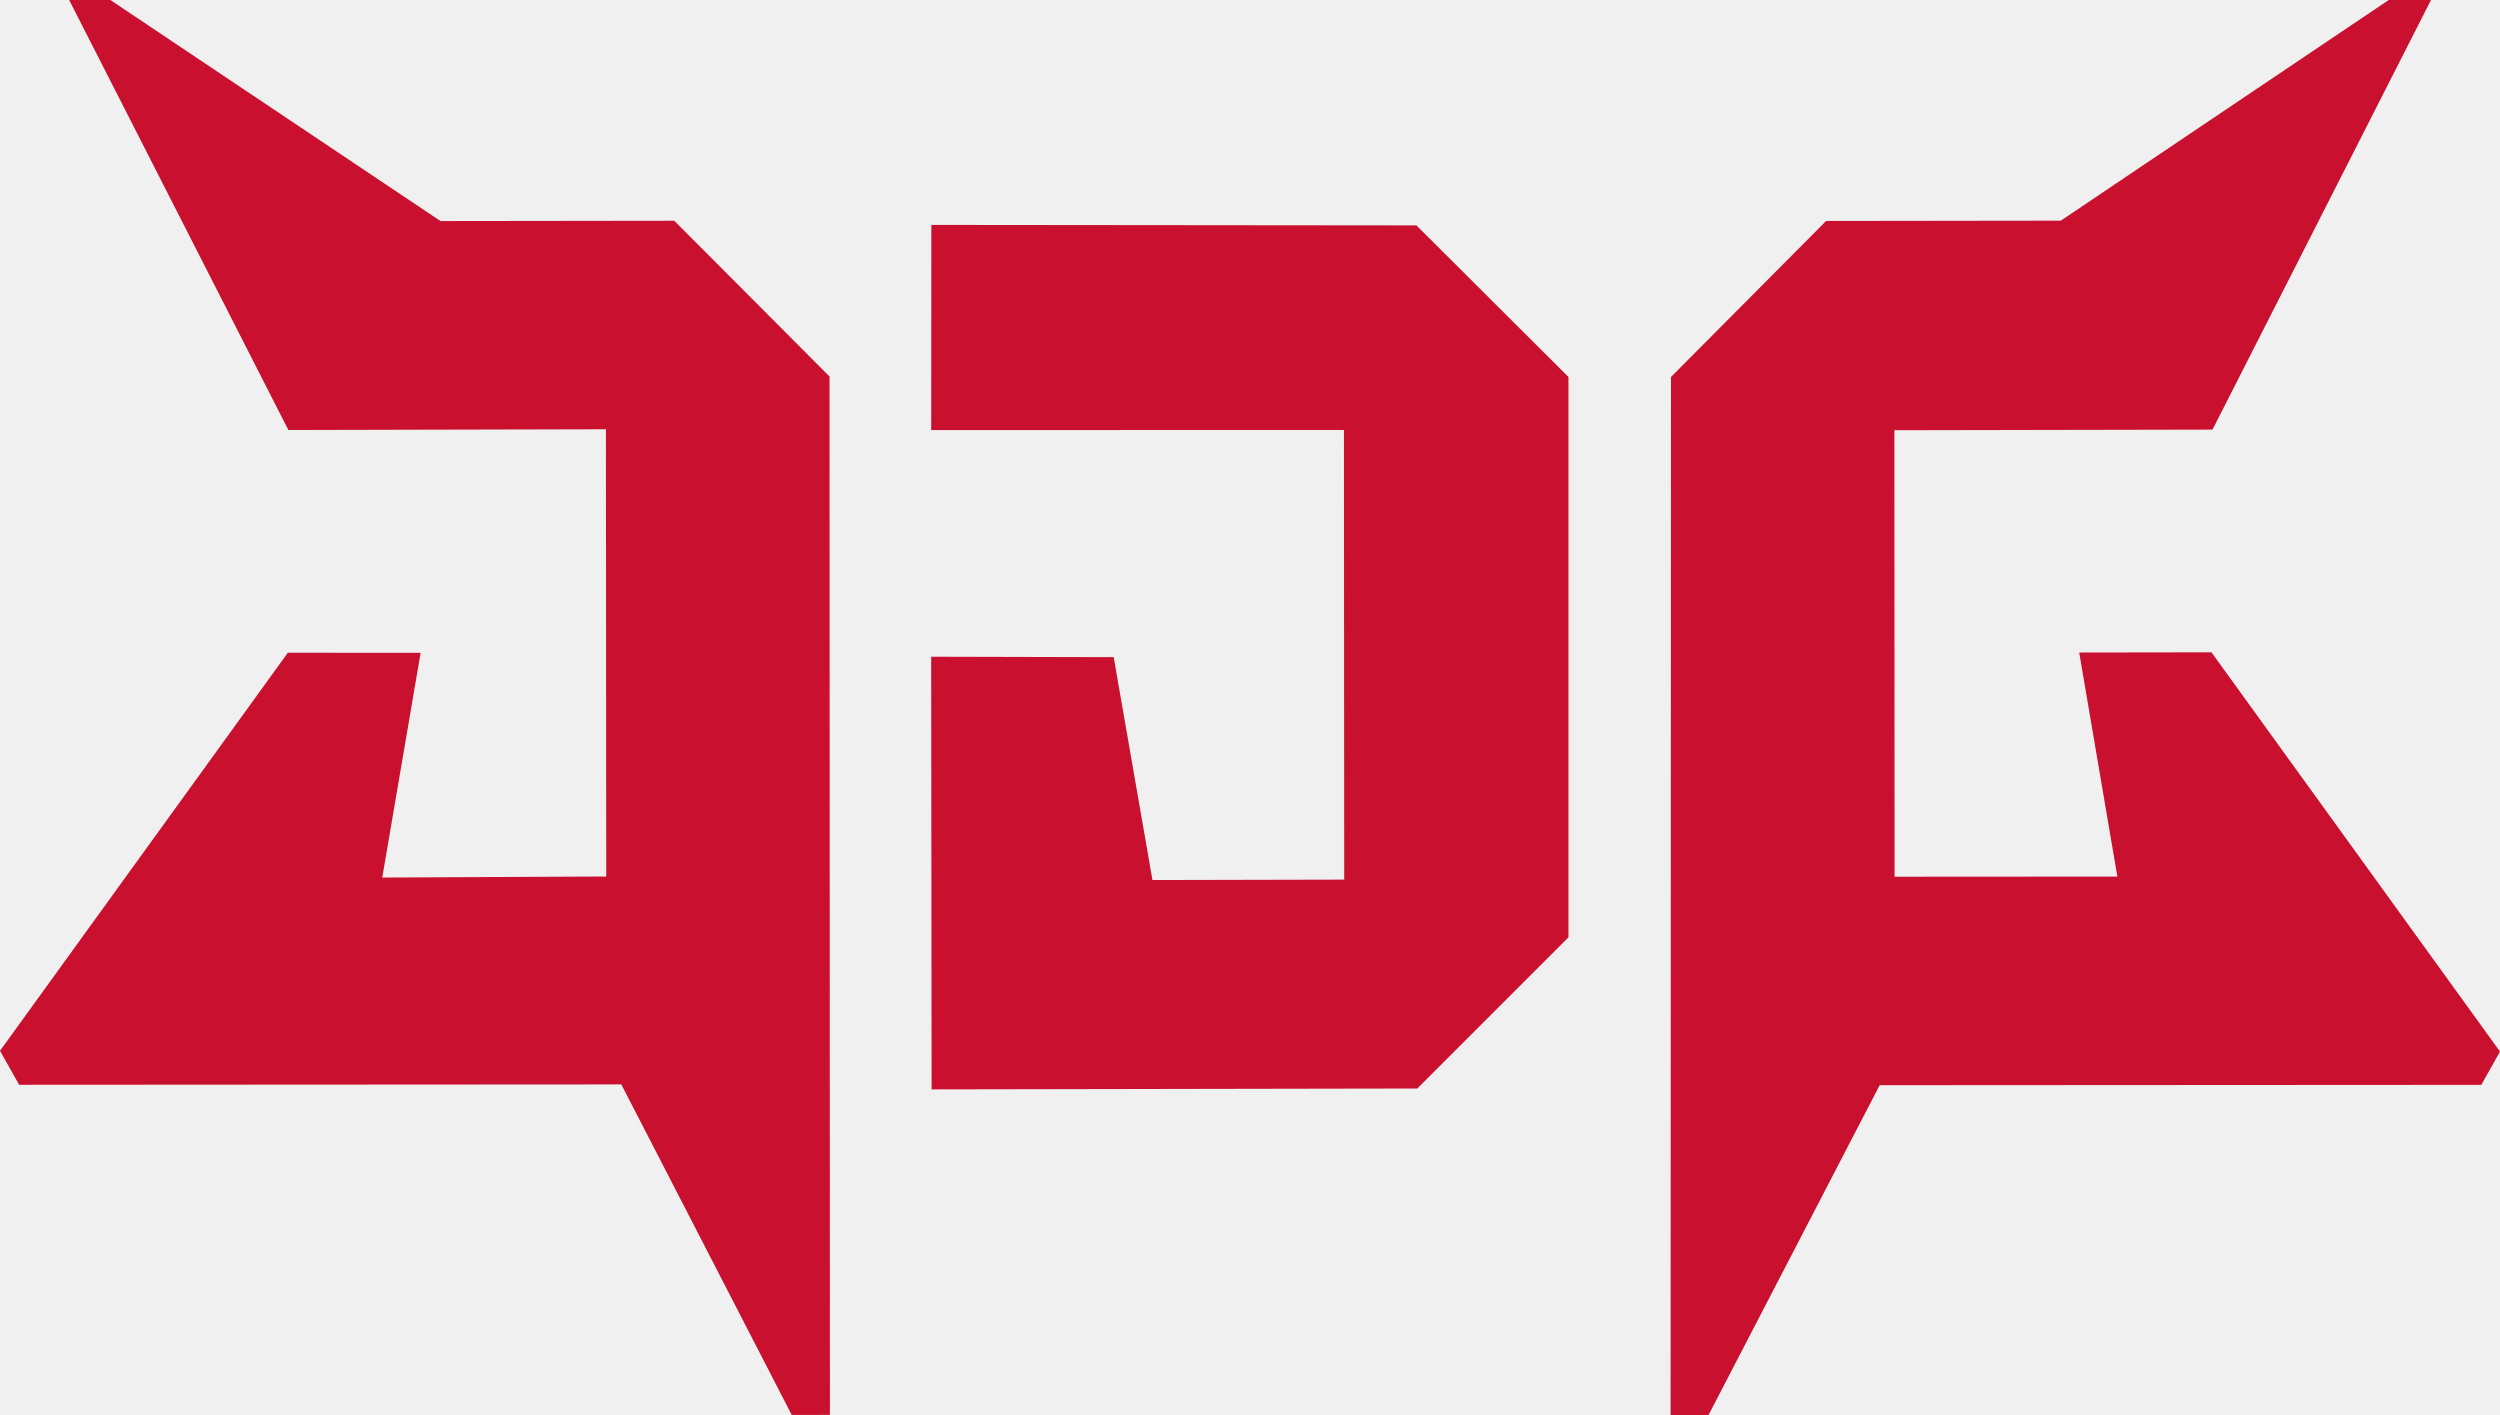
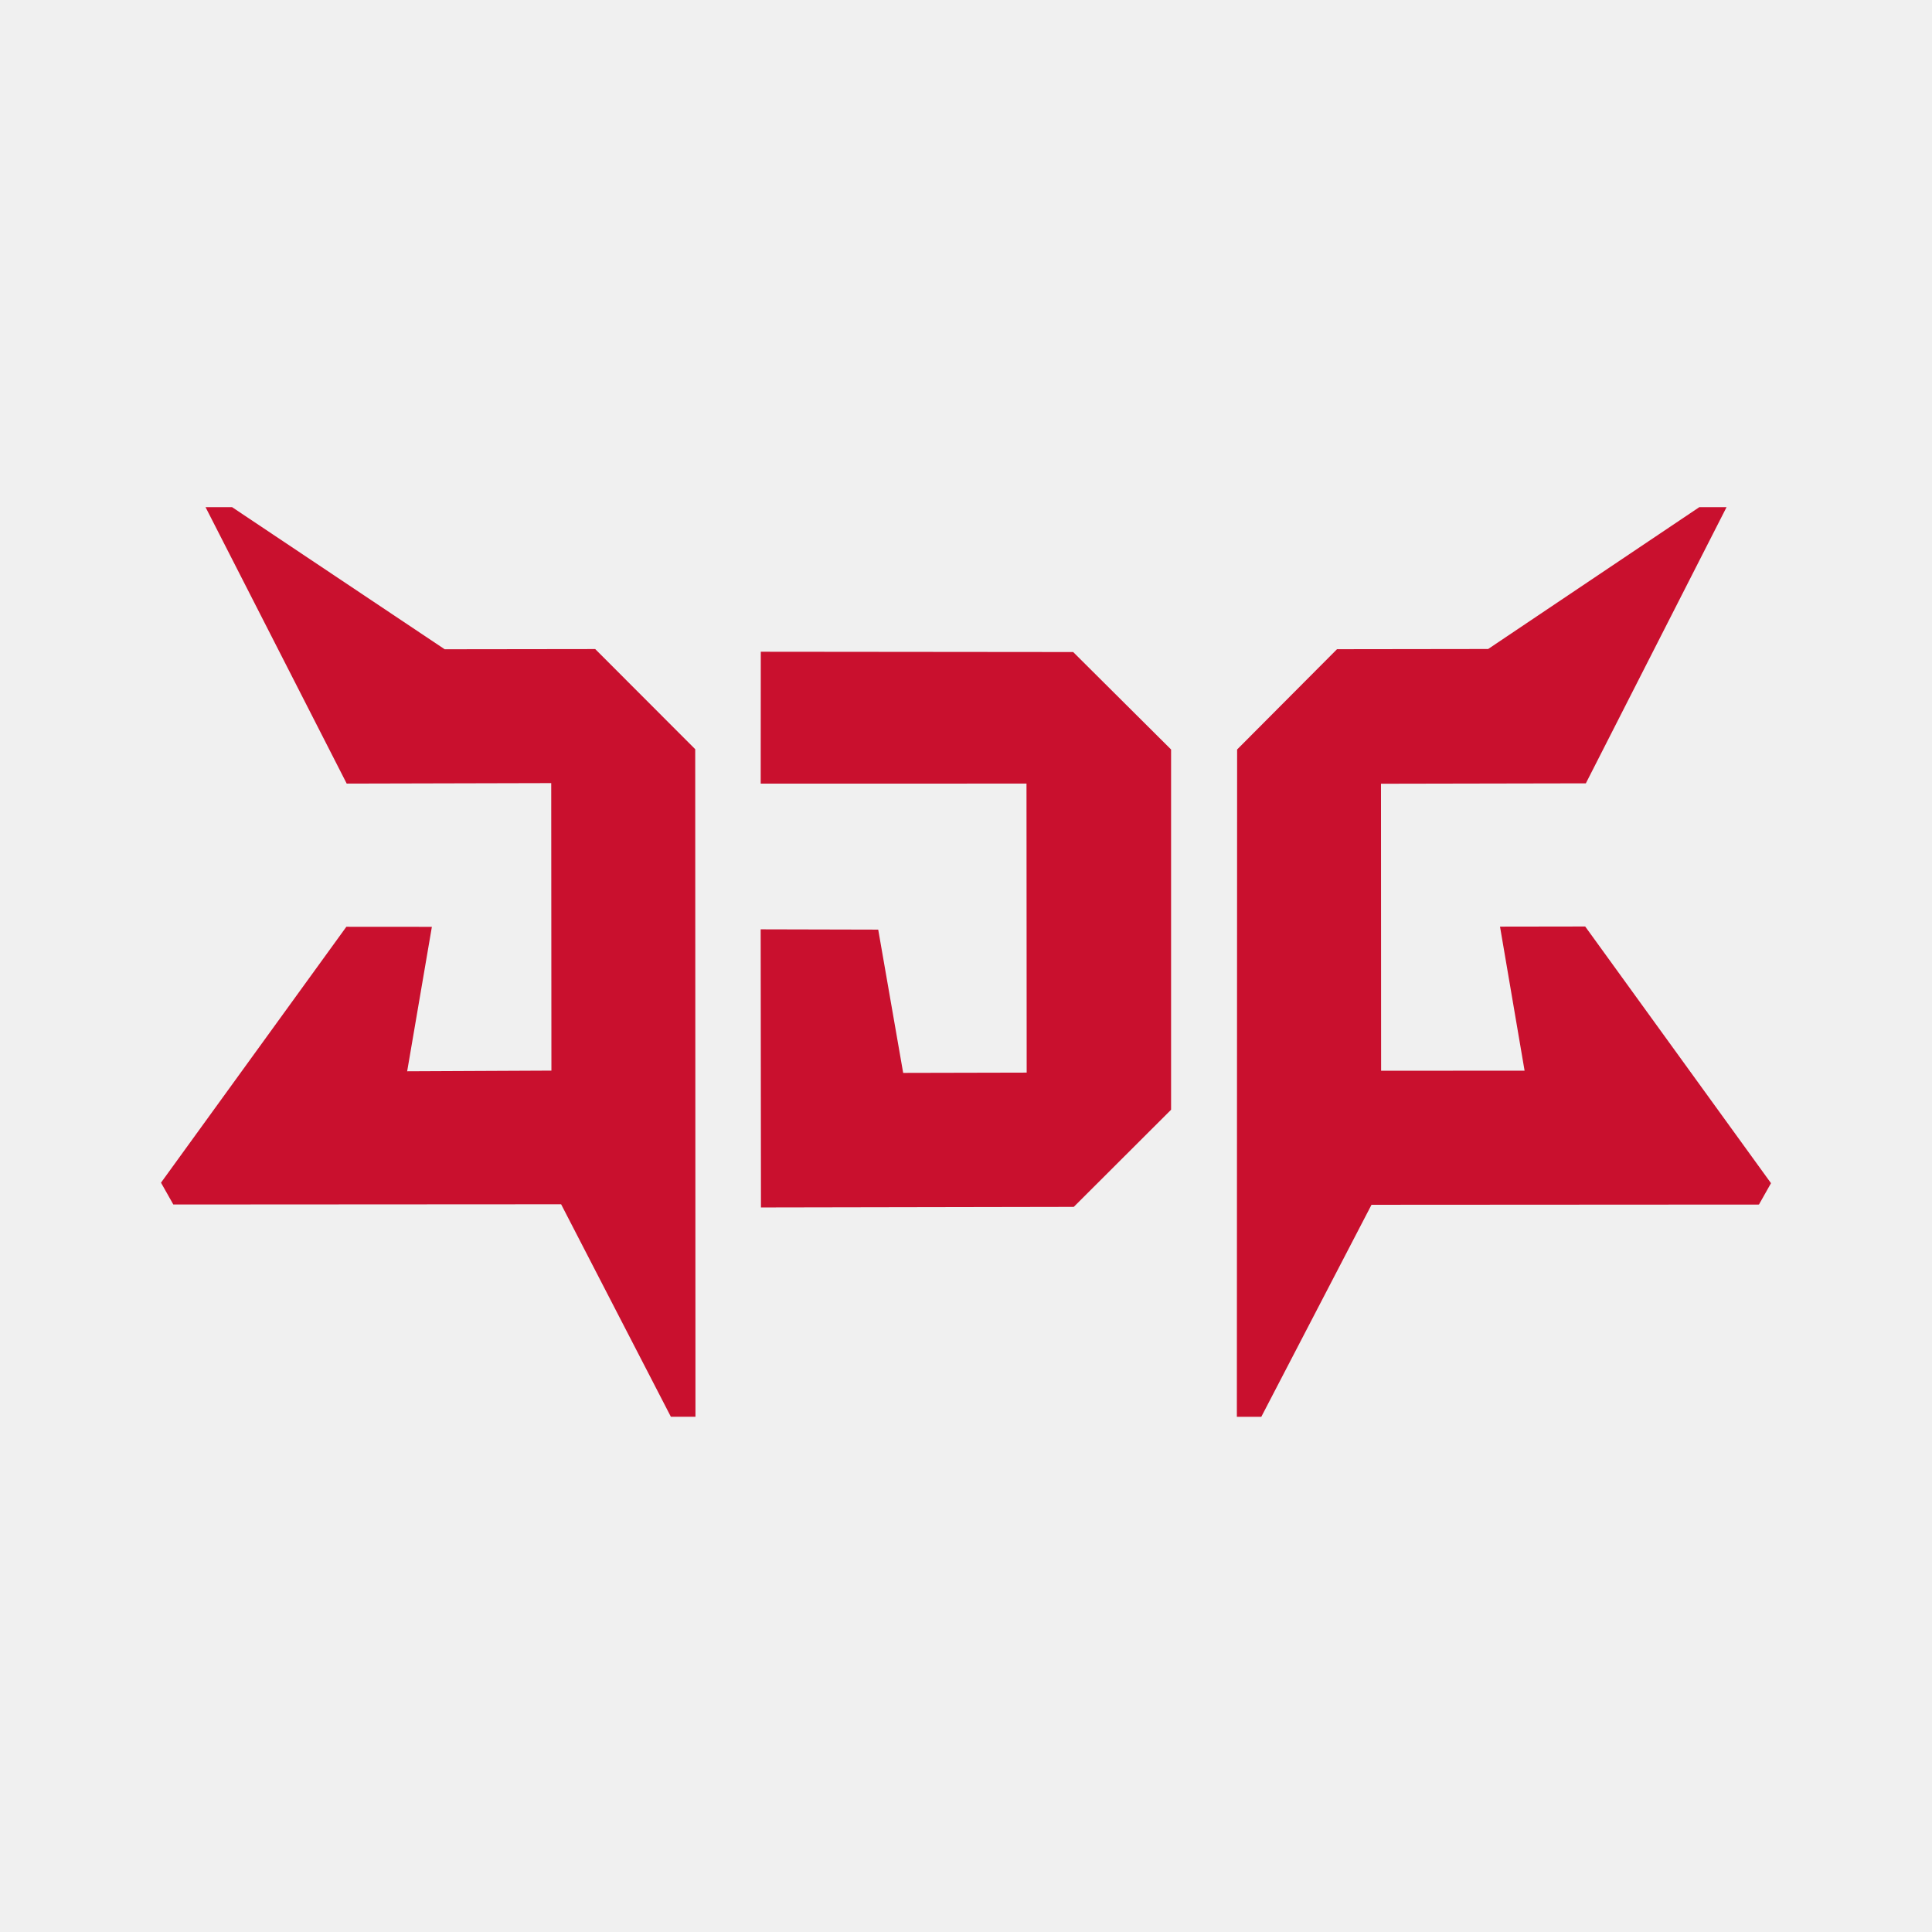
- <svg xmlns="http://www.w3.org/2000/svg" xml:space="preserve" width="1000" height="566" viewBox="0 0 264.583 149.754">
-   <path d="m7.32 0 23.199 45.51 33.609-.08.032 47.333-23.705.11 4.06-23.782-14.052-.01L0 111.211l2.025 3.594 63.731-.038 18.036 34.98 4.04-.005-.04-109.893-16.434-16.486-24.739.032L11.684.003ZM98.568 23.804l-.015 21.71 43.681-.005.03 47.583-20.296.045-4.102-23.587-19.317-.047.047 45.79 51.402-.093 15.996-15.996V39.897l-16.09-16.043zM176.846 39.897l-.041 109.857h4.016l18.11-34.903 63.671-.037 1.981-3.52-30.535-42.258-13.998.021 4.038 23.714-23.579.015-.02-47.253 33.666-.065L257.278.002 252.806 0l-34.705 23.353-24.838.033Z" style="display:inline;fill:#c9102e;fill-opacity:1;stroke-width:.962" />
+ <svg xmlns="http://www.w3.org/2000/svg" width="240" height="240" viewBox="0 0 240 240" fill="none">
+   <g clip-path="url(#clip0_71_102)">
+     <path d="M25.533 63L43.069 97.341L68.475 97.28L68.499 132.996L50.58 133.079L53.649 115.134L43.027 115.126L20 146.916L21.531 149.628L69.705 149.6L83.339 175.995L86.393 175.991L86.362 93.069L73.94 80.629L55.24 80.653L28.832 63.002L25.533 63ZM94.508 80.962L94.497 97.344L127.515 97.34L127.538 133.244L112.196 133.278L109.096 115.48L94.494 115.445L94.529 149.997L133.384 149.926L145.476 137.856V93.105L133.313 80.999L94.508 80.962ZM153.679 93.105L153.648 176H156.684L170.373 149.663L218.502 149.635L220 146.979L196.918 115.092L186.337 115.108L189.389 133.002L171.566 133.014L171.551 97.358L196.999 97.309L214.478 63.002L211.097 63L184.864 80.621L166.089 80.646L153.679 93.105Z" fill="#C9102E" />
+   </g>
+   <defs>
+     <clipPath id="clip0_71_102">
+       <rect width="200" height="113" fill="white" transform="translate(20 63)" />
+     </clipPath>
+   </defs>
</svg>
